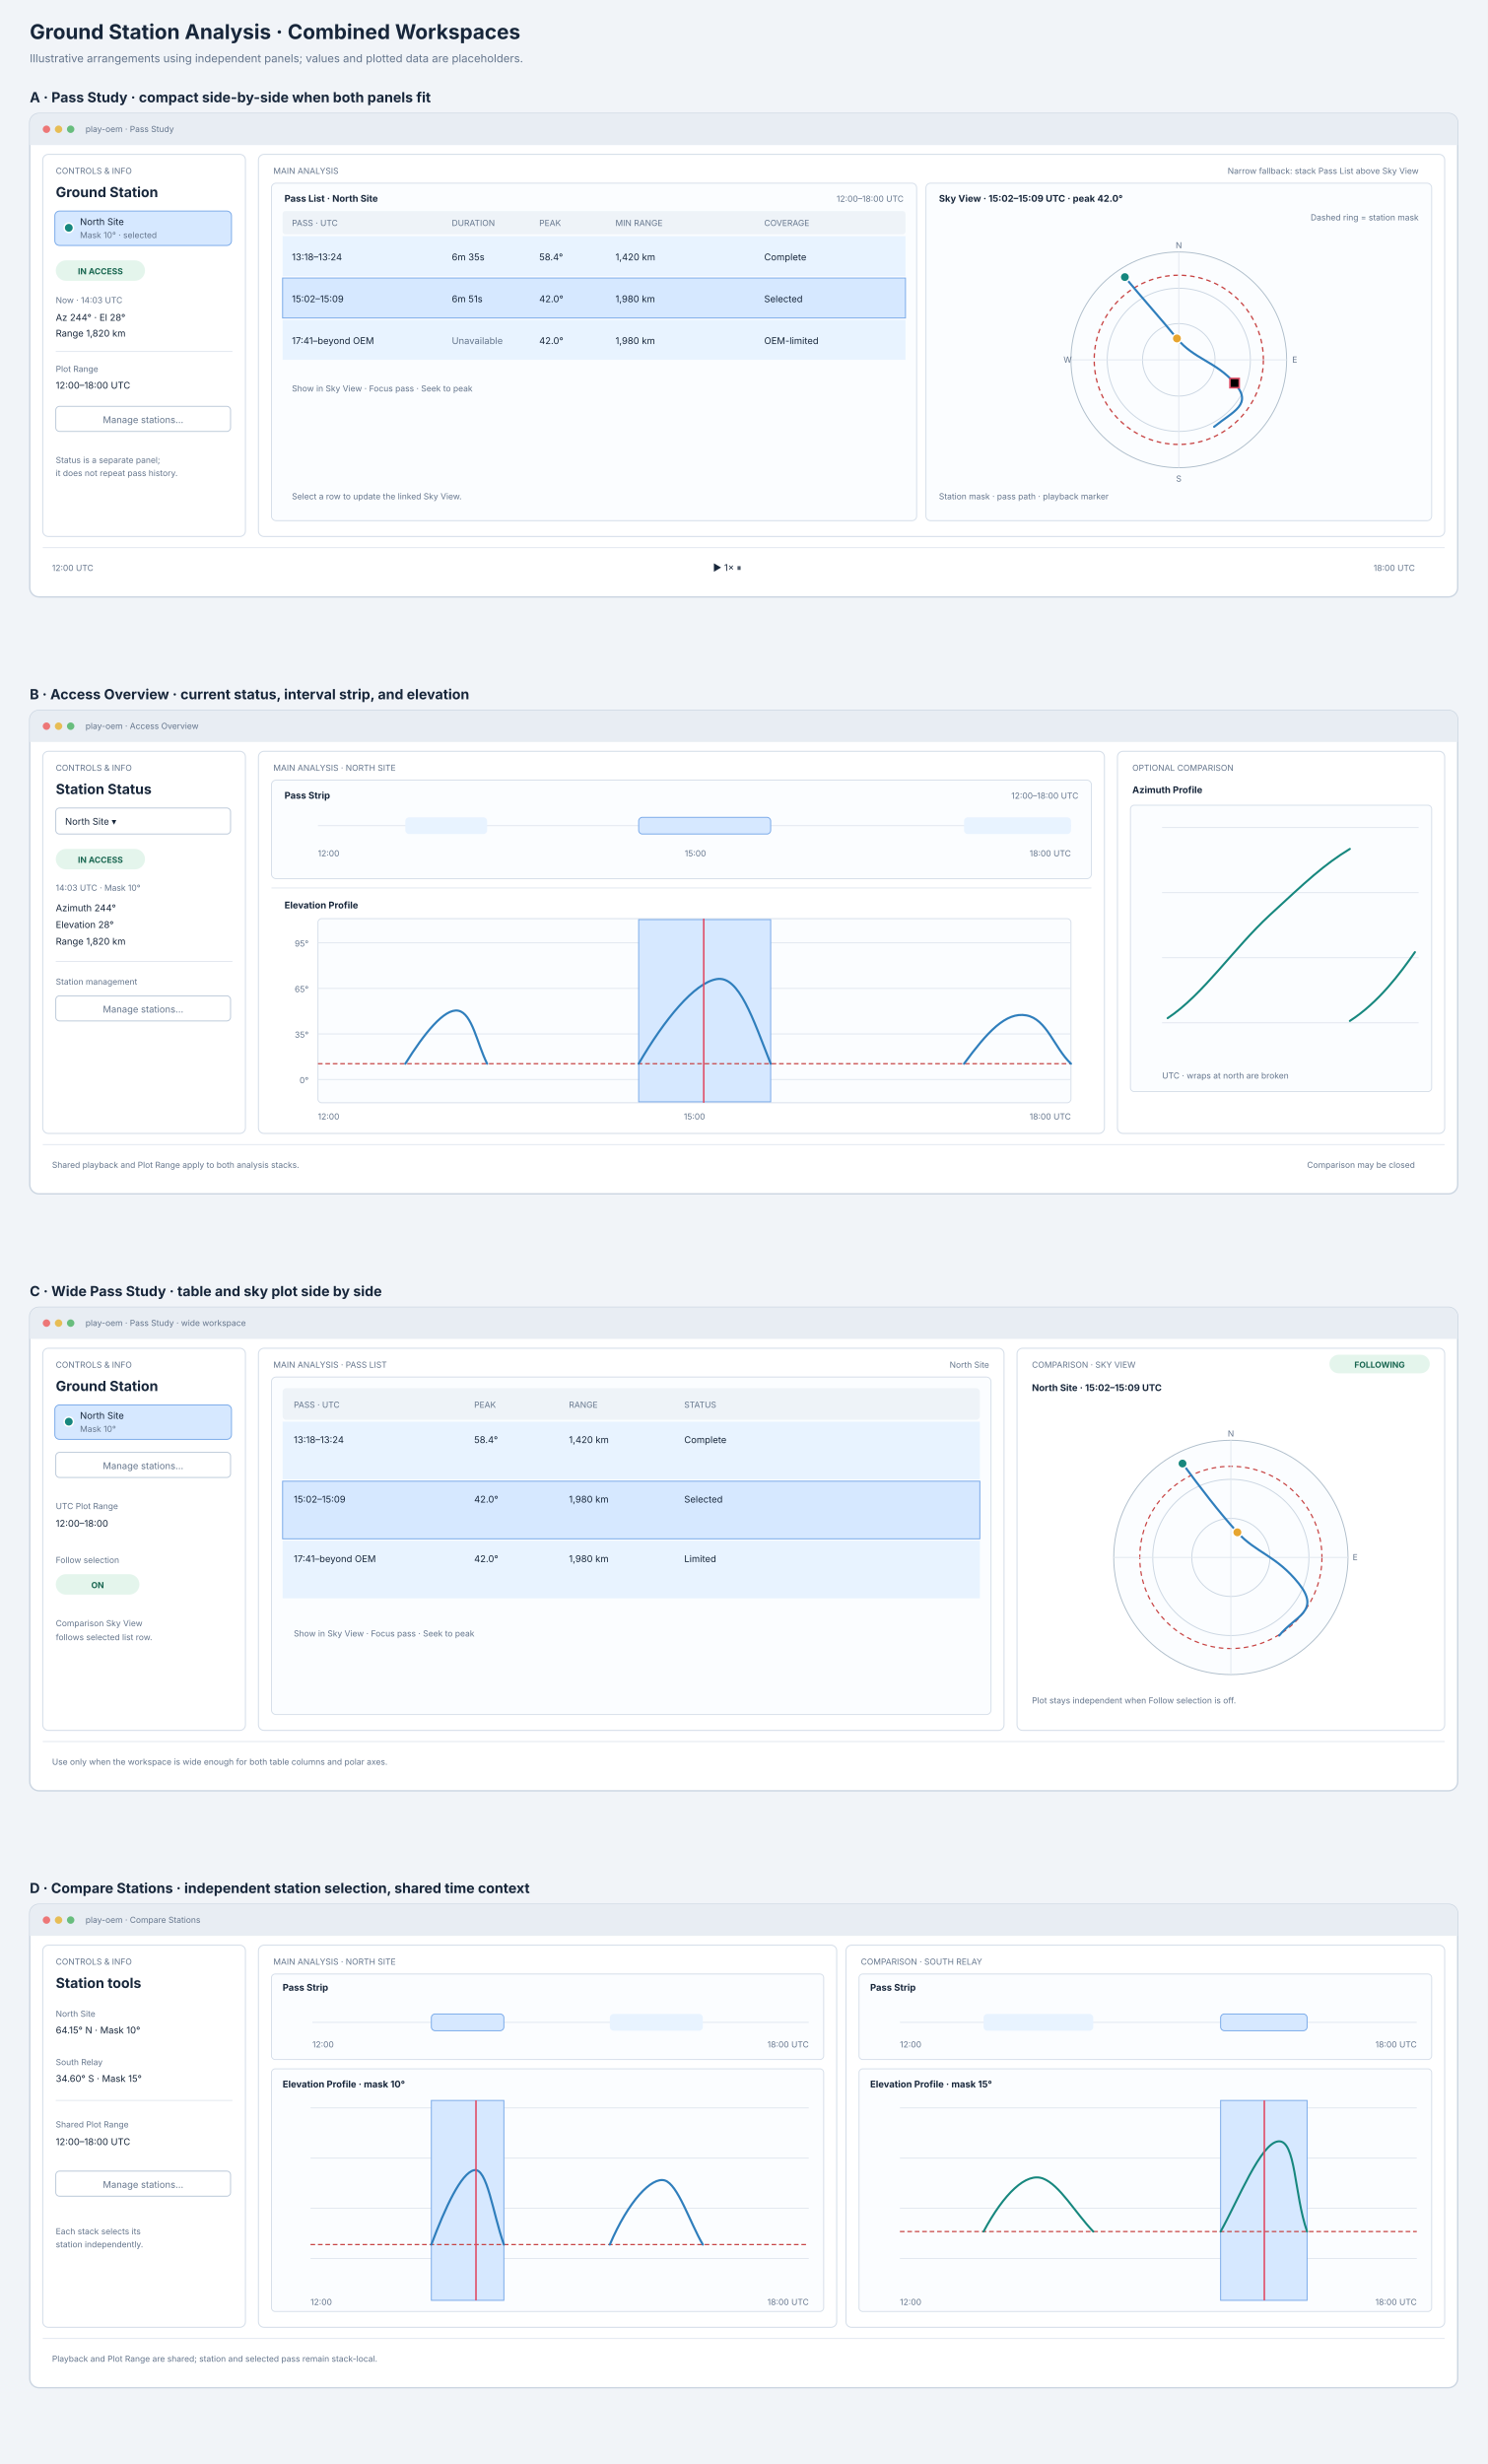
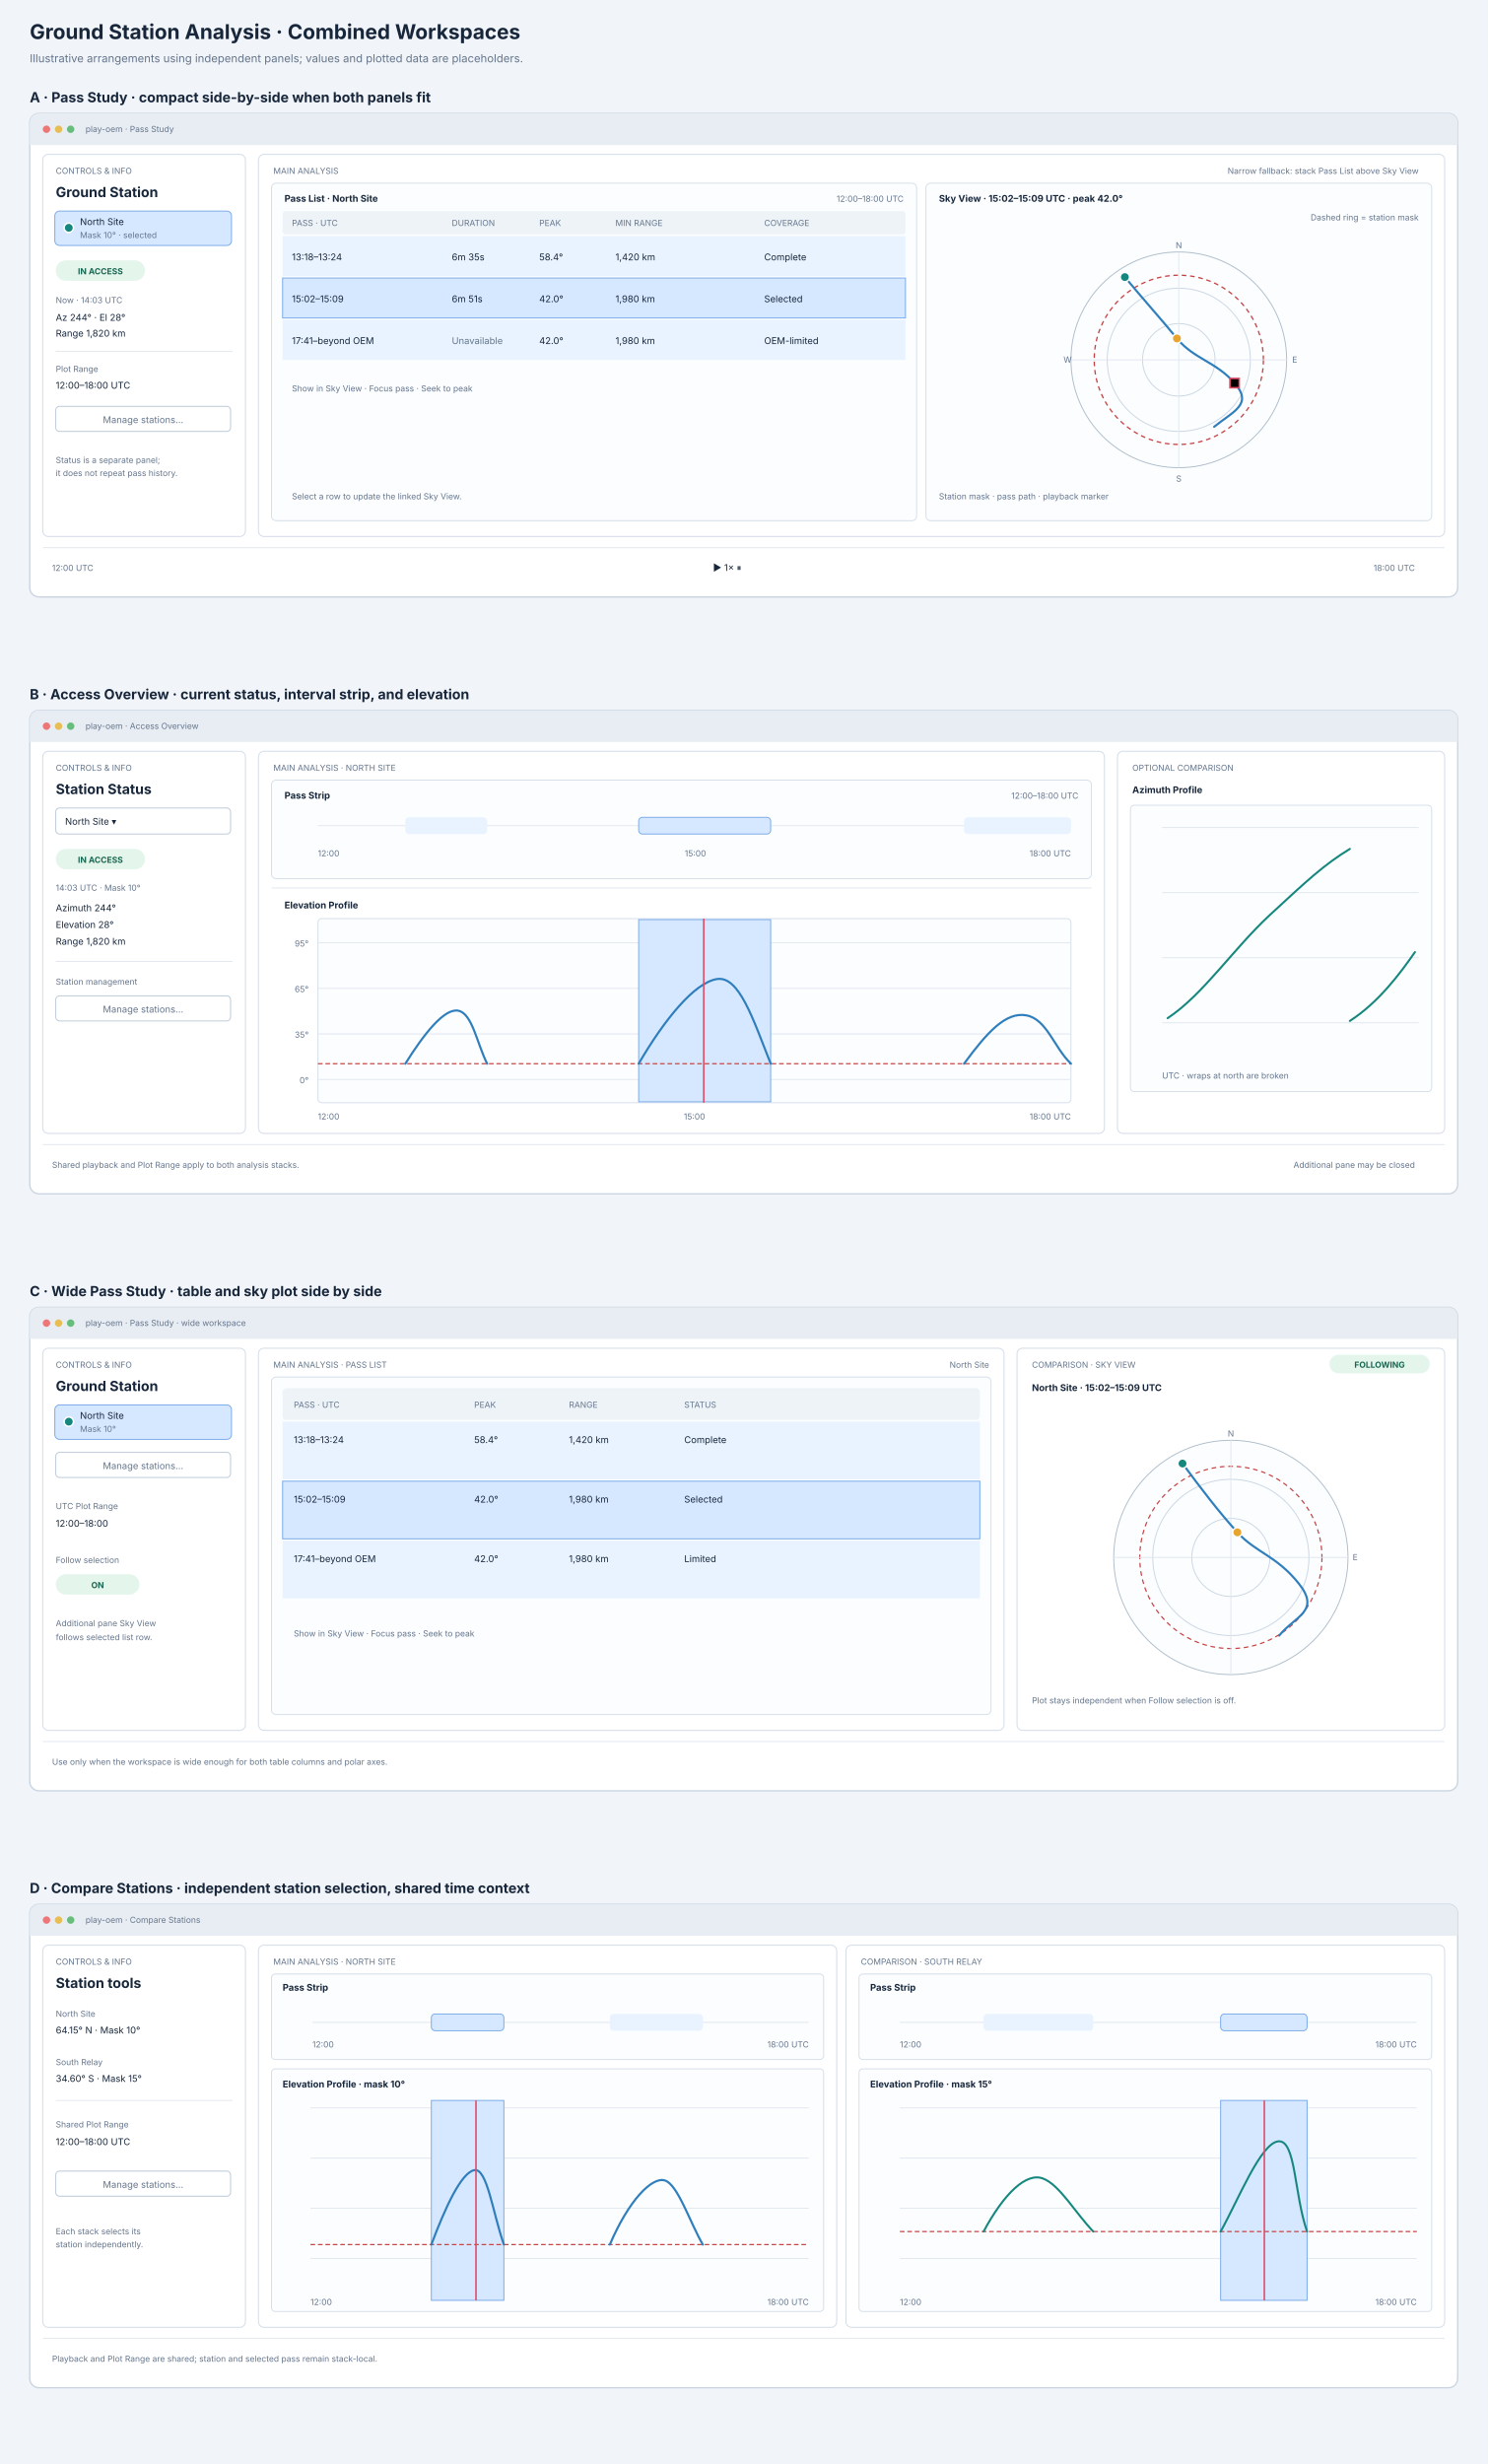
<svg xmlns="http://www.w3.org/2000/svg" width="1600" height="2650" viewBox="0 0 1600 2650" role="img" aria-labelledby="title desc">
  <defs>
    <style>
      .bg{fill:#f1f4f8}.frame{fill:#fff;stroke:#cbd5e1;stroke-width:1.5}.chrome{fill:#e8edf3}
      .pane{fill:#fff;stroke:#d5dee9;stroke-width:1.1}.plot{fill:#fbfdff;stroke:#d5dee9;stroke-width:1}
      .ink{fill:#17263a;font-family:Inter,-apple-system,BlinkMacSystemFont,"Segoe UI",sans-serif}
      .muted{fill:#63748b;font-family:Inter,-apple-system,BlinkMacSystemFont,"Segoe UI",sans-serif}
      .title{font-size:22px;font-weight:700}.section{font-size:15px;font-weight:700}
      .body{font-size:12px}.small{font-size:10px}.tiny{font-size:9px}
      .grid{stroke:#e1e7ef;stroke-width:1}.rule{stroke:#e1e7ef;stroke-width:1}
      .blue{fill:none;stroke:#2f7ebc;stroke-width:2.3;stroke-linecap:round;stroke-linejoin:round}
      .green{fill:none;stroke:#16877e;stroke-width:2.2;stroke-linecap:round;stroke-linejoin:round}
      .mask{stroke:#c74343;stroke-width:1.3;stroke-dasharray:5 3}
      .pass{fill:#e8f3ff}.selected{fill:#d6e8ff;stroke:#77a8e8;stroke-width:1}
      .tag{fill:#e4f5ec}.tagtext{fill:#17654f;font-family:Inter,-apple-system,BlinkMacSystemFont,"Segoe UI",sans-serif;font-size:9px;font-weight:700}
      .station{fill:#16877e;stroke:#fff;stroke-width:1.6}.peak{fill:#e7a52f;stroke:#fff;stroke-width:1.5}
      .play{stroke:#df4d66;stroke-width:1.7}.land{fill:#e7eadf;stroke:#cbd2c1;stroke-width:.6}
      .button,.select{fill:#fff;stroke:#bac8d8;stroke-width:1}.chromeDot{fill:#ed7777}
    </style>
  </defs>
  <rect class="bg" width="1600" height="2650" />
  <text class="ink title" x="32" y="42">Ground Station Analysis · Combined Workspaces</text>
  <text class="muted body" x="32" y="67">Illustrative arrangements using independent panels; values and plotted data are placeholders.</text>
  <g transform="translate(32 88)">
    <text class="ink section" x="0" y="22">A · Pass Study · compact side-by-side when both panels fit</text>
    <rect class="frame" x="0" y="34" width="1536" height="520" rx="10" />
    <path class="chrome" d="M10 34h1516a10 10 0 0 1 10 10v24H0V44a10 10 0 0 1 10-10z" />
    <circle class="chromeDot" cx="18" cy="51" r="4" />
    <circle cx="31" cy="51" r="4" fill="#e7bd55" />
    <circle cx="44" cy="51" r="4" fill="#68bd7d" />
    <text class="muted tiny" x="60" y="54">play-oem · Pass Study</text>
    <rect class="pane" x="14" y="78" width="218" height="411" rx="6" />
    <text class="muted tiny" x="28" y="99">CONTROLS &amp; INFO</text>
    <text class="ink section" x="28" y="124">Ground Station</text>
    <rect class="selected" x="27" y="139" width="190" height="37" rx="5" />
    <circle class="station" cx="42" cy="157" r="5" />
    <text class="ink small" x="54" y="154">North Site</text>
    <text class="muted tiny" x="54" y="168">Mask 10° · selected</text>
    <rect class="tag" x="28" y="192" width="96" height="22" rx="11" />
    <text class="tagtext" x="76" y="207" text-anchor="middle">IN ACCESS</text>
    <text class="muted tiny" x="28" y="238">Now · 14:03 UTC</text>
    <text class="ink small" x="28" y="257">Az 244° · El 28°</text>
    <text class="ink small" x="28" y="274">Range 1,820 km</text>
    <line class="rule" x1="28" y1="290" x2="218" y2="290" />
    <text class="muted tiny" x="28" y="312">Plot Range</text>
    <text class="ink small" x="28" y="330">12:00–18:00 UTC</text>
    <rect class="button" x="28" y="349" width="188" height="27" rx="4" />
    <text class="muted small" x="122" y="367" text-anchor="middle">Manage stations…</text>
    <text class="muted tiny" x="28" y="410">Status is a separate panel;</text>
    <text class="muted tiny" x="28" y="424">it does not repeat pass history.</text>
    <rect class="pane" x="246" y="78" width="1276" height="411" rx="6" />
    <text class="muted tiny" x="262" y="99">MAIN ANALYSIS</text>
    <text class="muted tiny" x="1494" y="99" text-anchor="end">Narrow fallback: stack Pass List above Sky View</text>
    <rect class="plot" x="260" y="109" width="694" height="363" rx="5" />
    <text class="ink small" x="274" y="129" font-weight="700">Pass List · North Site</text>
    <text class="muted tiny" x="940" y="129" text-anchor="end">12:00–18:00 UTC</text>
    <rect fill="#eef3f8" x="272" y="139" width="670" height="25" rx="3" />
    <text class="muted tiny" x="282" y="155">PASS · UTC</text>
    <text class="muted tiny" x="454" y="155">DURATION</text>
    <text class="muted tiny" x="548" y="155">PEAK</text>
    <text class="muted tiny" x="630" y="155">MIN RANGE</text>
    <text class="muted tiny" x="790" y="155">COVERAGE</text>
    <rect class="pass" x="272" y="166" width="670" height="43" />
    <text class="ink small" x="282" y="192">13:18–13:24</text>
    <text class="ink small" x="454" y="192">6m 35s</text>
    <text class="ink small" x="548" y="192">58.4°</text>
    <text class="ink small" x="630" y="192">1,420 km</text>
    <text class="ink small" x="790" y="192">Complete</text>
    <rect class="selected" x="272" y="211" width="670" height="43" />
    <text class="ink small" x="282" y="237">15:02–15:09</text>
    <text class="ink small" x="454" y="237">6m 51s</text>
    <text class="ink small" x="548" y="237">42.0°</text>
    <text class="ink small" x="630" y="237">1,980 km</text>
    <text class="ink small" x="790" y="237">Selected</text>
    <rect class="pass" x="272" y="256" width="670" height="43" />
    <text class="ink small" x="282" y="282">17:41–beyond OEM</text>
    <text class="muted small" x="454" y="282">Unavailable</text>
    <text class="ink small" x="548" y="282">42.0°</text>
    <text class="ink small" x="630" y="282">1,980 km</text>
    <text class="ink small" x="790" y="282">OEM-limited</text>
    <text class="muted tiny" x="282" y="333">Show in Sky View · Focus pass · Seek to peak</text>
    <text class="muted tiny" x="282" y="449">Select a row to update the linked Sky View.</text>
    <rect class="plot" x="964" y="109" width="544" height="363" rx="5" />
    <text class="ink small" x="978" y="129" font-weight="700">Sky View · 15:02–15:09 UTC · peak 42.0°</text>
    <text class="muted tiny" x="1494" y="149" text-anchor="end">Dashed ring = station mask</text>
    <circle cx="1236" cy="299" r="116" fill="#fbfdff" stroke="#aebdca" />
    <circle cx="1236" cy="299" r="77" fill="none" stroke="#cbd6e2" />
    <circle cx="1236" cy="299" r="39" fill="none" stroke="#cbd6e2" />
    <circle cx="1236" cy="299" r="91" fill="none" stroke="#c74343" stroke-width="1.4" stroke-dasharray="5 4" />
    <line class="grid" x1="1120" y1="299" x2="1352" y2="299" />
    <line class="grid" x1="1236" y1="183" x2="1236" y2="415" />
    <text class="muted tiny" x="1236" y="179" text-anchor="middle">N</text>
    <text class="muted tiny" x="1358" y="302">E</text>
    <text class="muted tiny" x="1236" y="430" text-anchor="middle">S</text>
    <text class="muted tiny" x="1112" y="302">W</text>
    <path class="blue" d="M1178 210 C1197 233 1216 254 1234 276 S1276 301 1296 324 S1295 354 1274 371" />
    <circle class="station" cx="1178" cy="210" r="5" />
    <circle class="peak" cx="1234" cy="276" r="5" />
    <rect x="1291" y="319" width="10" height="10" class="play" />
    <text class="muted tiny" x="978" y="449">Station mask · pass path · playback marker</text>
    <line class="rule" x1="14" y1="501" x2="1522" y2="501" />
    <text class="muted tiny" x="24" y="526">12:00 UTC</text>
    <text class="ink small" x="735" y="526">▶   1×   ⏸</text>
    <text class="muted tiny" x="1490" y="526" text-anchor="end">18:00 UTC</text>
  </g>
  <g transform="translate(32 730)">
    <text class="ink section" x="0" y="22">B · Access Overview · current status, interval strip, and elevation</text>
    <rect class="frame" x="0" y="34" width="1536" height="520" rx="10" />
    <path class="chrome" d="M10 34h1516a10 10 0 0 1 10 10v24H0V44a10 10 0 0 1 10-10z" />
    <circle class="chromeDot" cx="18" cy="51" r="4" />
    <circle cx="31" cy="51" r="4" fill="#e7bd55" />
    <circle cx="44" cy="51" r="4" fill="#68bd7d" />
    <text class="muted tiny" x="60" y="54">play-oem · Access Overview</text>
    <rect class="pane" x="14" y="78" width="218" height="411" rx="6" />
    <text class="muted tiny" x="28" y="99">CONTROLS &amp; INFO</text>
    <text class="ink section" x="28" y="124">Station Status</text>
    <rect class="select" x="28" y="139" width="188" height="28" rx="4" />
    <text class="ink small" x="38" y="157">North Site ▾</text>
    <rect class="tag" x="28" y="183" width="96" height="22" rx="11" />
    <text class="tagtext" x="76" y="198" text-anchor="middle">IN ACCESS</text>
    <text class="muted tiny" x="28" y="228">14:03 UTC · Mask 10°</text>
    <text class="ink small" x="28" y="250">Azimuth 244°</text>
    <text class="ink small" x="28" y="268">Elevation 28°</text>
    <text class="ink small" x="28" y="286">Range 1,820 km</text>
    <line class="rule" x1="28" y1="304" x2="218" y2="304" />
    <text class="muted tiny" x="28" y="329">Station management</text>
    <rect class="button" x="28" y="341" width="188" height="27" rx="4" />
    <text class="muted small" x="122" y="359" text-anchor="middle">Manage stations…</text>
    <rect class="pane" x="246" y="78" width="910" height="411" rx="6" />
    <text class="muted tiny" x="262" y="99">MAIN ANALYSIS · NORTH SITE</text>
    <rect class="plot" x="260" y="109" width="882" height="106" rx="5" />
    <text class="ink small" x="274" y="129" font-weight="700">Pass Strip</text>
    <text class="muted tiny" x="1128" y="129" text-anchor="end">12:00–18:00 UTC</text>
    <line class="grid" x1="310" y1="158" x2="1120" y2="158" />
    <rect class="pass" x="404" y="149" width="88" height="18" rx="4" />
    <rect class="selected" x="655" y="149" width="142" height="18" rx="4" />
    <rect class="pass" x="1005" y="149" width="115" height="18" rx="4" />
    <text class="muted tiny" x="310" y="191">12:00</text>
    <text class="muted tiny" x="716" y="191" text-anchor="middle">15:00</text>
    <text class="muted tiny" x="1120" y="191" text-anchor="end">18:00 UTC</text>
    <line class="rule" x1="260" y1="225" x2="1142" y2="225" />
    <text class="ink small" x="274" y="247" font-weight="700">Elevation Profile</text>
    <rect class="plot" x="310" y="258" width="810" height="198" rx="4" />
    <line class="grid" x1="310" y1="284" x2="1120" y2="284" />
    <line class="grid" x1="310" y1="333" x2="1120" y2="333" />
    <line class="grid" x1="310" y1="382" x2="1120" y2="382" />
    <line class="grid" x1="310" y1="431" x2="1120" y2="431" />
    <text class="muted tiny" x="300" y="288" text-anchor="end">95°</text>
    <text class="muted tiny" x="300" y="337" text-anchor="end">65°</text>
    <text class="muted tiny" x="300" y="386" text-anchor="end">35°</text>
    <text class="muted tiny" x="300" y="435" text-anchor="end">0°</text>
    <rect class="selected" x="655" y="259" width="142" height="196" />
    <line class="mask" x1="310" y1="414" x2="1120" y2="414" />
    <path class="blue" d="M404 414 C424 382 446 354 461 357 S481 392 492 414 M655 414 C683 366 715 327 739 323 S778 366 797 414 M1005 414 C1030 380 1050 358 1072 362 S1102 397 1120 414" />
    <line class="play" x1="725" y1="258" x2="725" y2="456" />
    <text class="muted tiny" x="310" y="474">12:00</text>
    <text class="muted tiny" x="715" y="474" text-anchor="middle">15:00</text>
    <text class="muted tiny" x="1120" y="474" text-anchor="end">18:00 UTC</text>
    <rect class="pane" x="1170" y="78" width="352" height="411" rx="6" />
    <text class="muted tiny" x="1186" y="99">OPTIONAL COMPARISON</text>
    <text class="ink small" x="1186" y="123" font-weight="700">Azimuth Profile</text>
    <rect class="plot" x="1184" y="136" width="324" height="308" rx="4" />
    <line class="grid" x1="1218" y1="160" x2="1494" y2="160" />
    <line class="grid" x1="1218" y1="230" x2="1494" y2="230" />
    <line class="grid" x1="1218" y1="300" x2="1494" y2="300" />
    <line class="grid" x1="1218" y1="370" x2="1494" y2="370" />
    <path class="green" d="M1224 365 C1262 340 1295 290 1334 254 S1392 200 1420 183 M1420 368 C1451 348 1474 317 1490 294" />
    <text class="muted tiny" x="1218" y="430">UTC · wraps at north are broken</text>
    <line class="rule" x1="14" y1="501" x2="1522" y2="501" />
    <text class="muted tiny" x="24" y="526">Shared playback and Plot Range apply to both analysis stacks.</text>
-     <text class="muted tiny" x="1490" y="526" text-anchor="end">Comparison may be closed</text>
+     <text class="muted tiny" x="1490" y="526" text-anchor="end">Additional pane may be closed</text>
  </g>
  <g transform="translate(32 1372)">
    <text class="ink section" x="0" y="22">C · Wide Pass Study · table and sky plot side by side</text>
    <rect class="frame" x="0" y="34" width="1536" height="520" rx="10" />
    <path class="chrome" d="M10 34h1516a10 10 0 0 1 10 10v24H0V44a10 10 0 0 1 10-10z" />
    <circle class="chromeDot" cx="18" cy="51" r="4" />
    <circle cx="31" cy="51" r="4" fill="#e7bd55" />
    <circle cx="44" cy="51" r="4" fill="#68bd7d" />
    <text class="muted tiny" x="60" y="54">play-oem · Pass Study · wide workspace</text>
    <rect class="pane" x="14" y="78" width="218" height="411" rx="6" />
    <text class="muted tiny" x="28" y="99">CONTROLS &amp; INFO</text>
    <text class="ink section" x="28" y="124">Ground Station</text>
    <rect class="selected" x="27" y="139" width="190" height="37" rx="5" />
    <circle class="station" cx="42" cy="157" r="5" />
    <text class="ink small" x="54" y="154">North Site</text>
    <text class="muted tiny" x="54" y="168">Mask 10°</text>
    <rect class="button" x="28" y="190" width="188" height="27" rx="4" />
    <text class="muted small" x="122" y="208" text-anchor="middle">Manage stations…</text>
    <text class="muted tiny" x="28" y="251">UTC Plot Range</text>
    <text class="ink small" x="28" y="270">12:00–18:00</text>
    <text class="muted tiny" x="28" y="309">Follow selection</text>
    <rect class="tag" x="28" y="321" width="90" height="22" rx="11" />
    <text class="tagtext" x="73" y="336" text-anchor="middle">ON</text>
-     <text class="muted tiny" x="28" y="377">Comparison Sky View</text>
+     <text class="muted tiny" x="28" y="377">Additional pane Sky View</text>
    <text class="muted tiny" x="28" y="392">follows selected list row.</text>
    <rect class="pane" x="246" y="78" width="802" height="411" rx="6" />
    <text class="muted tiny" x="262" y="99">MAIN ANALYSIS · PASS LIST</text>
    <text class="muted tiny" x="1032" y="99" text-anchor="end">North Site</text>
    <rect class="plot" x="260" y="109" width="774" height="363" rx="5" />
    <rect fill="#eef3f8" x="272" y="121" width="750" height="34" rx="4" />
    <text class="muted tiny" x="284" y="142">PASS · UTC</text>
    <text class="muted tiny" x="478" y="142">PEAK</text>
    <text class="muted tiny" x="580" y="142">RANGE</text>
    <text class="muted tiny" x="704" y="142">STATUS</text>
    <rect class="pass" x="272" y="157" width="750" height="62" />
    <text class="ink small" x="284" y="180">13:18–13:24</text>
    <text class="ink small" x="478" y="180">58.4°</text>
    <text class="ink small" x="580" y="180">1,420 km</text>
    <text class="ink small" x="704" y="180">Complete</text>
    <rect class="selected" x="272" y="221" width="750" height="62" />
    <text class="ink small" x="284" y="244">15:02–15:09</text>
    <text class="ink small" x="478" y="244">42.0°</text>
    <text class="ink small" x="580" y="244">1,980 km</text>
    <text class="ink small" x="704" y="244">Selected</text>
    <rect class="pass" x="272" y="285" width="750" height="62" />
    <text class="ink small" x="284" y="308">17:41–beyond OEM</text>
    <text class="ink small" x="478" y="308">42.0°</text>
    <text class="ink small" x="580" y="308">1,980 km</text>
    <text class="ink small" x="704" y="308">Limited</text>
    <text class="muted tiny" x="284" y="388">Show in Sky View · Focus pass · Seek to peak</text>
    <rect class="pane" x="1062" y="78" width="460" height="411" rx="6" />
    <text class="muted tiny" x="1078" y="99">COMPARISON · SKY VIEW</text>
    <rect class="tag" x="1398" y="85" width="108" height="20" rx="10" />
    <text class="tagtext" x="1452" y="99" text-anchor="middle">FOLLOWING</text>
    <text class="ink small" x="1078" y="124" font-weight="700">North Site · 15:02–15:09 UTC</text>
    <circle cx="1292" cy="303" r="126" fill="#fbfdff" stroke="#aebdca" />
    <circle cx="1292" cy="303" r="84" fill="none" stroke="#cbd6e2" />
    <circle cx="1292" cy="303" r="42" fill="none" stroke="#cbd6e2" />
    <circle cx="1292" cy="303" r="98" fill="none" stroke="#c74343" stroke-width="1.3" stroke-dasharray="5 4" />
    <line class="grid" x1="1166" y1="303" x2="1418" y2="303" />
    <line class="grid" x1="1292" y1="177" x2="1292" y2="429" />
    <text class="muted tiny" x="1292" y="173" text-anchor="middle">N</text>
    <text class="muted tiny" x="1423" y="306">E</text>
    <path class="blue" d="M1240 202 C1260 229 1279 254 1299 276 S1341 301 1365 331 S1361 366 1344 387" />
    <circle class="station" cx="1240" cy="202" r="5" />
    <circle class="peak" cx="1299" cy="276" r="5" />
    <text class="muted tiny" x="1078" y="460">Plot stays independent when Follow selection is off.</text>
    <line class="rule" x1="14" y1="501" x2="1522" y2="501" />
    <text class="muted tiny" x="24" y="526">Use only when the workspace is wide enough for both table columns and polar axes.</text>
  </g>
  <g transform="translate(32 2014)">
    <text class="ink section" x="0" y="22">D · Compare Stations · independent station selection, shared time context</text>
    <rect class="frame" x="0" y="34" width="1536" height="520" rx="10" />
    <path class="chrome" d="M10 34h1516a10 10 0 0 1 10 10v24H0V44a10 10 0 0 1 10-10z" />
    <circle class="chromeDot" cx="18" cy="51" r="4" />
    <circle cx="31" cy="51" r="4" fill="#e7bd55" />
    <circle cx="44" cy="51" r="4" fill="#68bd7d" />
    <text class="muted tiny" x="60" y="54">play-oem · Compare Stations</text>
    <rect class="pane" x="14" y="78" width="218" height="411" rx="6" />
    <text class="muted tiny" x="28" y="99">CONTROLS &amp; INFO</text>
    <text class="ink section" x="28" y="124">Station tools</text>
    <text class="muted tiny" x="28" y="155">North Site</text>
    <text class="ink small" x="28" y="173">64.15° N · Mask 10°</text>
    <text class="muted tiny" x="28" y="207">South Relay</text>
    <text class="ink small" x="28" y="225">34.60° S · Mask 15°</text>
    <line class="rule" x1="28" y1="245" x2="218" y2="245" />
    <text class="muted tiny" x="28" y="274">Shared Plot Range</text>
    <text class="ink small" x="28" y="293">12:00–18:00 UTC</text>
    <rect class="button" x="28" y="321" width="188" height="27" rx="4" />
    <text class="muted small" x="122" y="339" text-anchor="middle">Manage stations…</text>
    <text class="muted tiny" x="28" y="389">Each stack selects its</text>
    <text class="muted tiny" x="28" y="403">station independently.</text>
    <rect class="pane" x="246" y="78" width="622" height="411" rx="6" />
    <text class="muted tiny" x="262" y="99">MAIN ANALYSIS · NORTH SITE</text>
    <rect class="plot" x="260" y="109" width="594" height="92" rx="4" />
    <text class="ink small" x="272" y="127" font-weight="700">Pass Strip</text>
    <line class="grid" x1="304" y1="161" x2="838" y2="161" />
    <rect class="selected" x="432" y="152" width="78" height="18" rx="4" />
    <rect class="pass" x="624" y="152" width="100" height="18" rx="4" />
    <text class="muted tiny" x="304" y="188">12:00</text>
    <text class="muted tiny" x="838" y="188" text-anchor="end">18:00 UTC</text>
    <rect class="plot" x="260" y="211" width="594" height="261" rx="4" />
    <text class="ink small" x="272" y="231" font-weight="700">Elevation Profile · mask 10°</text>
    <line class="grid" x1="302" y1="253" x2="838" y2="253" />
    <line class="grid" x1="302" y1="307" x2="838" y2="307" />
    <line class="grid" x1="302" y1="361" x2="838" y2="361" />
    <line class="grid" x1="302" y1="415" x2="838" y2="415" />
    <rect class="selected" x="432" y="245" width="78" height="215" />
    <line class="mask" x1="302" y1="400" x2="838" y2="400" />
    <path class="blue" d="M432 400 C447 360 464 323 478 320 S498 366 510 400 M624 400 C644 353 669 327 683 331 S710 376 724 400" />
    <line class="play" x1="480" y1="245" x2="480" y2="460" />
    <text class="muted tiny" x="302" y="465">12:00</text>
    <text class="muted tiny" x="838" y="465" text-anchor="end">18:00 UTC</text>
    <rect class="pane" x="878" y="78" width="644" height="411" rx="6" />
    <text class="muted tiny" x="894" y="99">COMPARISON · SOUTH RELAY</text>
    <rect class="plot" x="892" y="109" width="616" height="92" rx="4" />
    <text class="ink small" x="904" y="127" font-weight="700">Pass Strip</text>
    <line class="grid" x1="936" y1="161" x2="1492" y2="161" />
    <rect class="pass" x="1026" y="152" width="118" height="18" rx="4" />
    <rect class="selected" x="1281" y="152" width="93" height="18" rx="4" />
    <text class="muted tiny" x="936" y="188">12:00</text>
    <text class="muted tiny" x="1492" y="188" text-anchor="end">18:00 UTC</text>
    <rect class="plot" x="892" y="211" width="616" height="261" rx="4" />
    <text class="ink small" x="904" y="231" font-weight="700">Elevation Profile · mask 15°</text>
    <line class="grid" x1="936" y1="253" x2="1492" y2="253" />
    <line class="grid" x1="936" y1="307" x2="1492" y2="307" />
    <line class="grid" x1="936" y1="361" x2="1492" y2="361" />
    <line class="grid" x1="936" y1="415" x2="1492" y2="415" />
    <rect class="selected" x="1281" y="245" width="93" height="215" />
    <line class="mask" x1="936" y1="386" x2="1492" y2="386" />
    <path class="green" d="M1026 386 C1048 345 1072 322 1090 329 S1124 365 1144 386 M1281 386 C1300 352 1324 291 1343 289 S1360 346 1374 386" />
    <line class="play" x1="1328" y1="245" x2="1328" y2="460" />
    <text class="muted tiny" x="936" y="465">12:00</text>
    <text class="muted tiny" x="1492" y="465" text-anchor="end">18:00 UTC</text>
    <line class="rule" x1="14" y1="501" x2="1522" y2="501" />
    <text class="muted tiny" x="24" y="526">Playback and Plot Range are shared; station and selected pass remain stack-local.</text>
  </g>
</svg>
